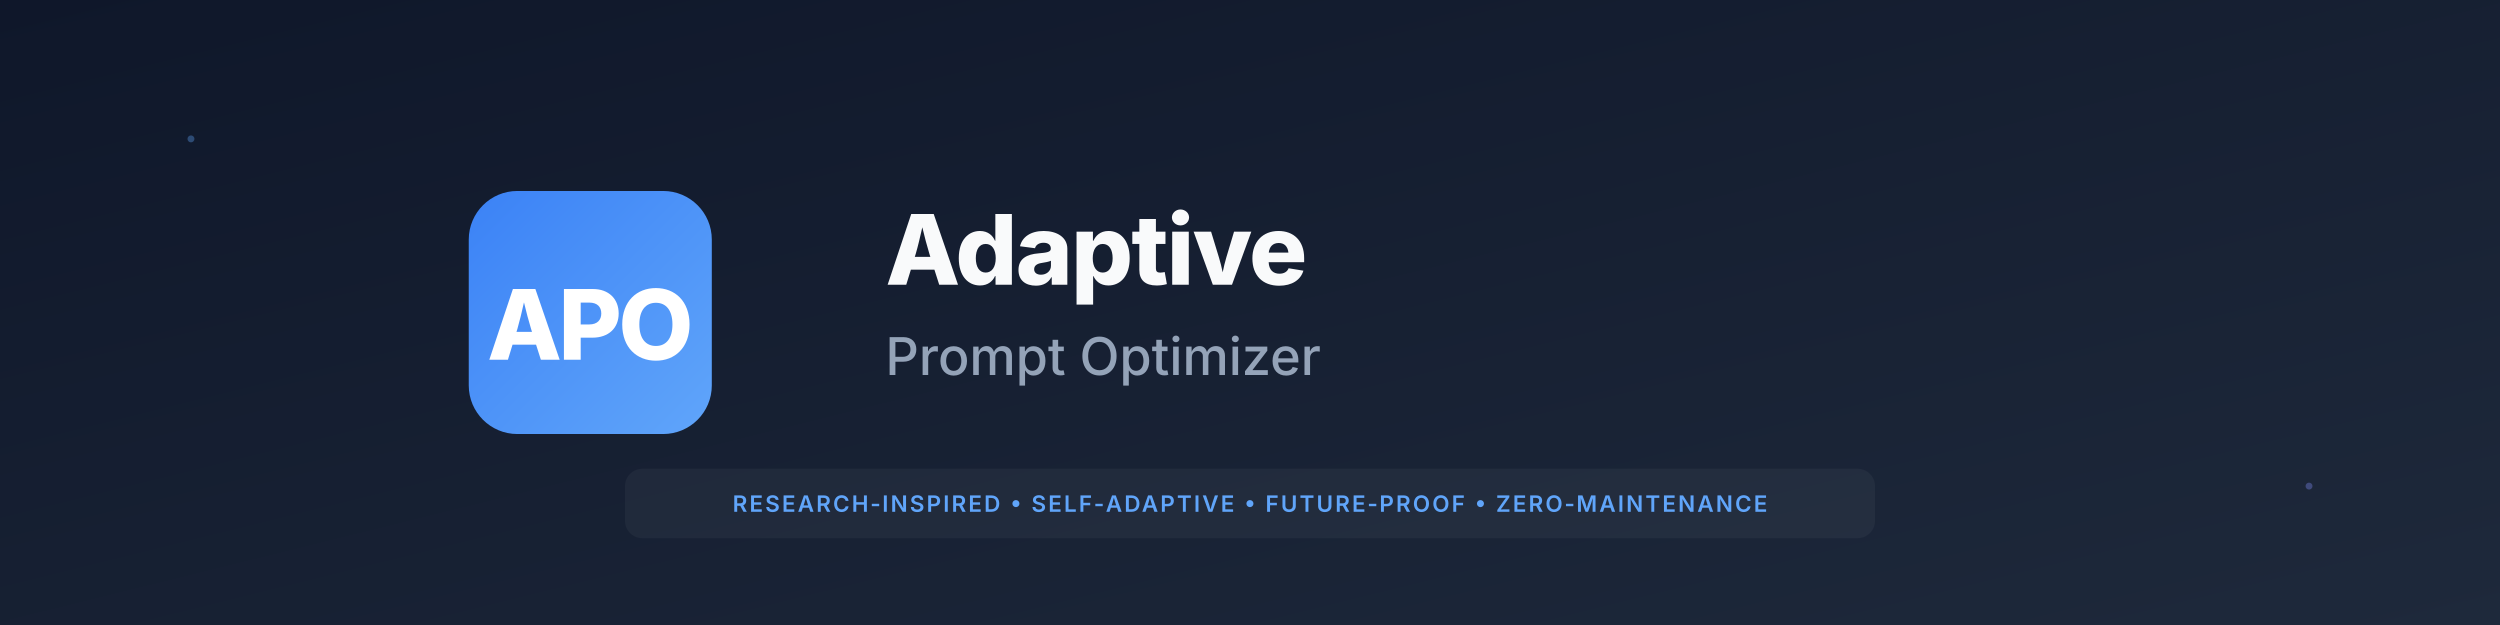
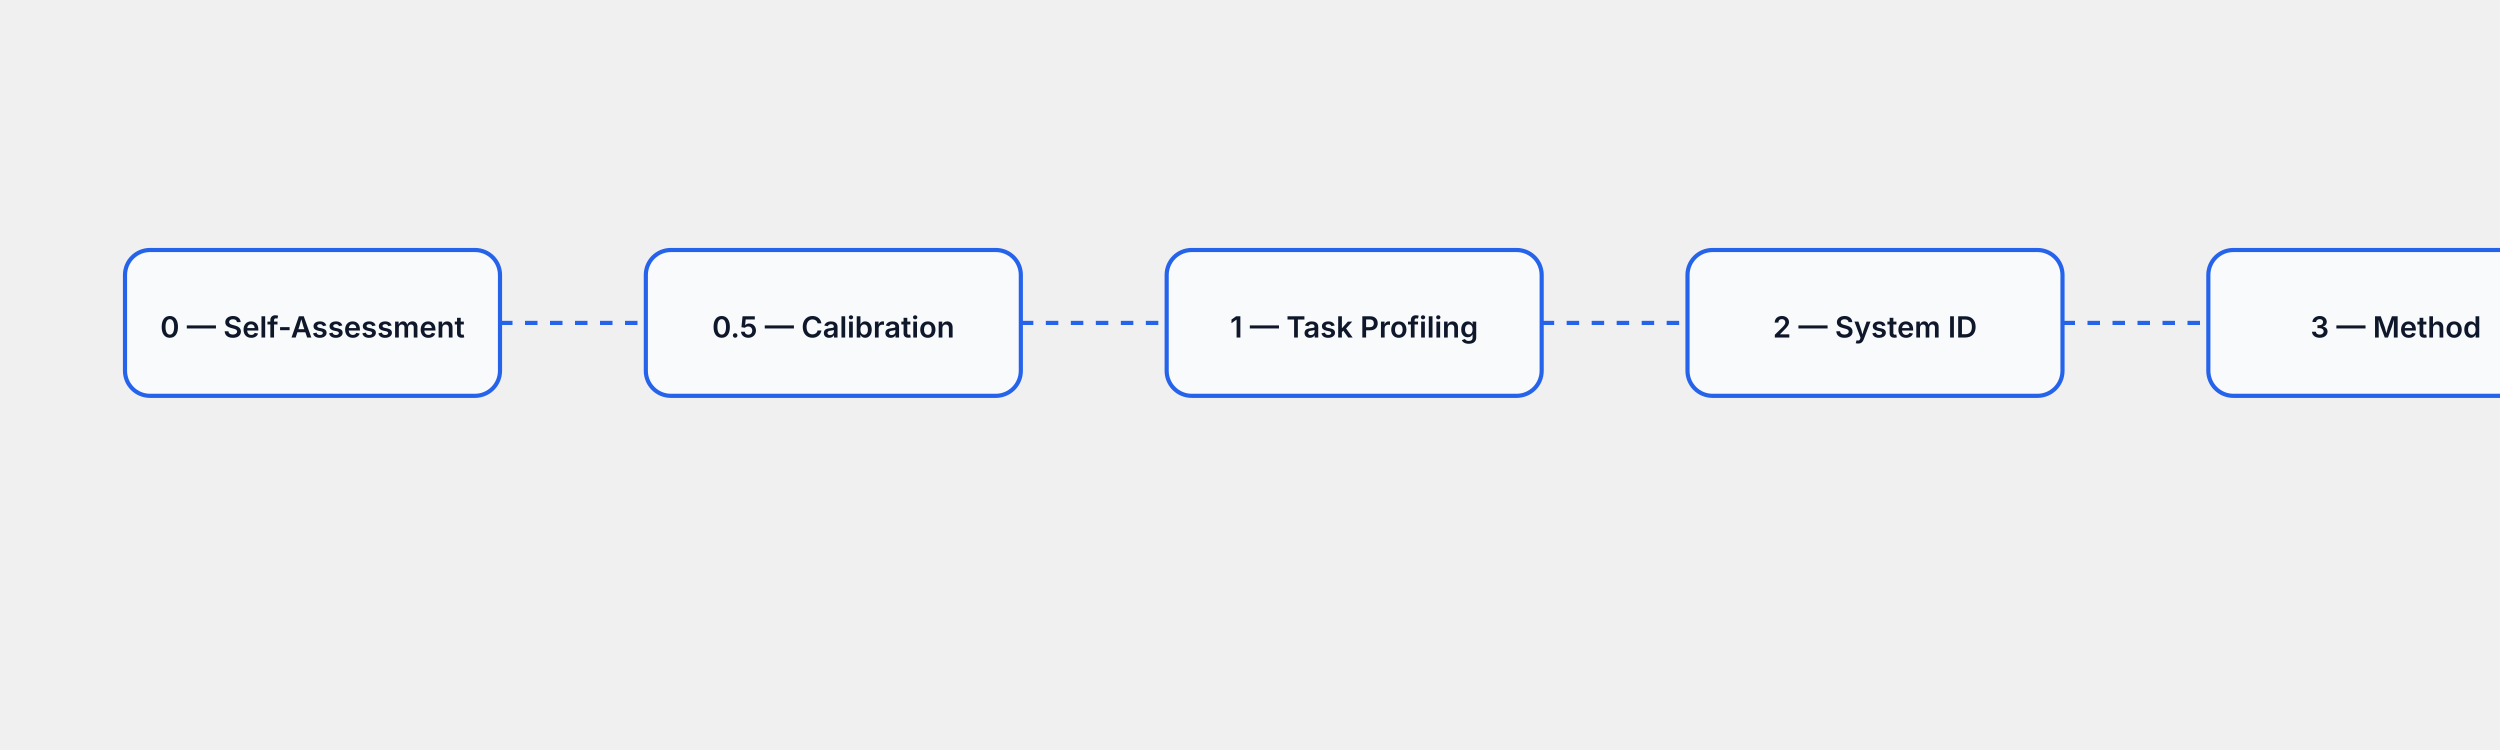
- <svg xmlns="http://www.w3.org/2000/svg" width="1440" height="360" viewBox="0 0 1440 360" fill="none">
-   <defs>
-     <linearGradient id="bgDark" x1="0" y1="0" x2="1" y2="1">
-       <stop offset="0" stop-color="#0f172a" />
-       <stop offset="1" stop-color="#1e293b" />
-     </linearGradient>
-     <linearGradient id="tileDark" x1="0" y1="0" x2="1" y2="1">
-       <stop offset="0" stop-color="#3b82f6" />
-       <stop offset="1" stop-color="#60a5fa" />
-     </linearGradient>
-   </defs>
-   <rect width="1440" height="360" fill="url(#bgDark)" />
-   <circle cx="110" cy="80" r="2" fill="#60a5fa" opacity="0.35">
-     <animate attributeName="cy" values="80;280;80" dur="12s" repeatCount="indefinite" />
-   </circle>
-   <circle cx="1330" cy="280" r="2" fill="#818cf8" opacity="0.35">
-     <animate attributeName="cy" values="280;80;280" dur="14s" repeatCount="indefinite" />
-   </circle>
-   <g transform="translate(720,180)">
-     <g transform="translate(-380,0)">
-       <rect x="-70" y="-70" width="140" height="140" rx="28" fill="url(#tileDark)">
-         <animate attributeName="opacity" values="0.9;1;0.9" dur="2.5s" repeatCount="indefinite" />
-       </rect>
-       <text x="0" y="6" text-anchor="middle" dominant-baseline="middle" font-family="Inter, system-ui, -apple-system, Segoe UI, Roboto, Helvetica, Arial, sans-serif" font-weight="800" font-size="56" letter-spacing="-2" fill="#FFFFFF">APO</text>
-     </g>
-     <g transform="translate(-210,0)">
-       <text x="0" y="-16" font-family="Inter, system-ui, -apple-system, Segoe UI, Roboto, Helvetica, Arial, sans-serif" font-weight="800" font-size="56" letter-spacing="-1" fill="#F9FAFB">Adaptive</text>
-       <text x="0" y="36" font-family="Inter, system-ui, -apple-system, Segoe UI, Roboto, Helvetica, Arial, sans-serif" font-weight="500" font-size="30" fill="#94A3B8">Prompt Optimizer</text>
-     </g>
-     <g transform="translate(0,110)">
-       <rect x="-360" y="-20" width="720" height="40" rx="10" fill="rgba(255,255,255,0.04)" />
-       <text x="0" y="0" text-anchor="middle" dominant-baseline="middle" font-family="Inter, system-ui, -apple-system, Segoe UI, Roboto, Helvetica, Arial, sans-serif" font-size="13" font-weight="600" letter-spacing="1.2" fill="#60A5FA">
-         RESEARCH‑INSPIRED • SELF‑ADAPTIVE • FUTURE‑PROOF • ZERO‑MAINTENANCE
-       </text>
-     </g>
+ <svg xmlns="http://www.w3.org/2000/svg" width="1200" height="360" viewBox="0 0 1200 360" fill="none">
+   <style>
+     .t{font:600 14px Inter, system-ui, -apple-system, Segoe UI, Roboto, Helvetica, Arial, sans-serif; fill:#0f172a}
+     .box{fill:#F8FAFC; stroke:#2563EB; stroke-width:2}
+     .arrow{stroke:#2563EB; stroke-width:2; stroke-dasharray:6 6}
+   </style>
+   <g transform="translate(60,120)">
+     <rect class="box" x="0" y="0" rx="12" width="180" height="70" />
+     <text class="t" x="90" y="42" text-anchor="middle">0 — Self‑Assessment</text>
+     <line class="arrow" x1="180" y1="35" x2="250" y2="35" />
+     <rect class="box" x="250" y="0" rx="12" width="180" height="70" />
+     <text class="t" x="340" y="42" text-anchor="middle">0.5 — Calibration</text>
+     <line class="arrow" x1="430" y1="35" x2="500" y2="35" />
+     <rect class="box" x="500" y="0" rx="12" width="180" height="70" />
+     <text class="t" x="590" y="42" text-anchor="middle">1 — Task Profiling</text>
+     <line class="arrow" x1="680" y1="35" x2="750" y2="35" />
+     <rect class="box" x="750" y="0" rx="12" width="180" height="70" />
+     <text class="t" x="840" y="42" text-anchor="middle">2 — System ID</text>
+     <line class="arrow" x1="930" y1="35" x2="1000" y2="35" />
+     <rect class="box" x="1000" y="0" rx="12" width="180" height="70" />
+     <text class="t" x="1090" y="42" text-anchor="middle">3 — Method</text>
+     <line class="arrow" x1="1180" y1="35" x2="1250" y2="35" />
+     <rect class="box" x="1250" y="0" rx="12" width="180" height="70" />
+     <text class="t" x="1340" y="42" text-anchor="middle">4 — Assembly</text>
  </g>
</svg>
